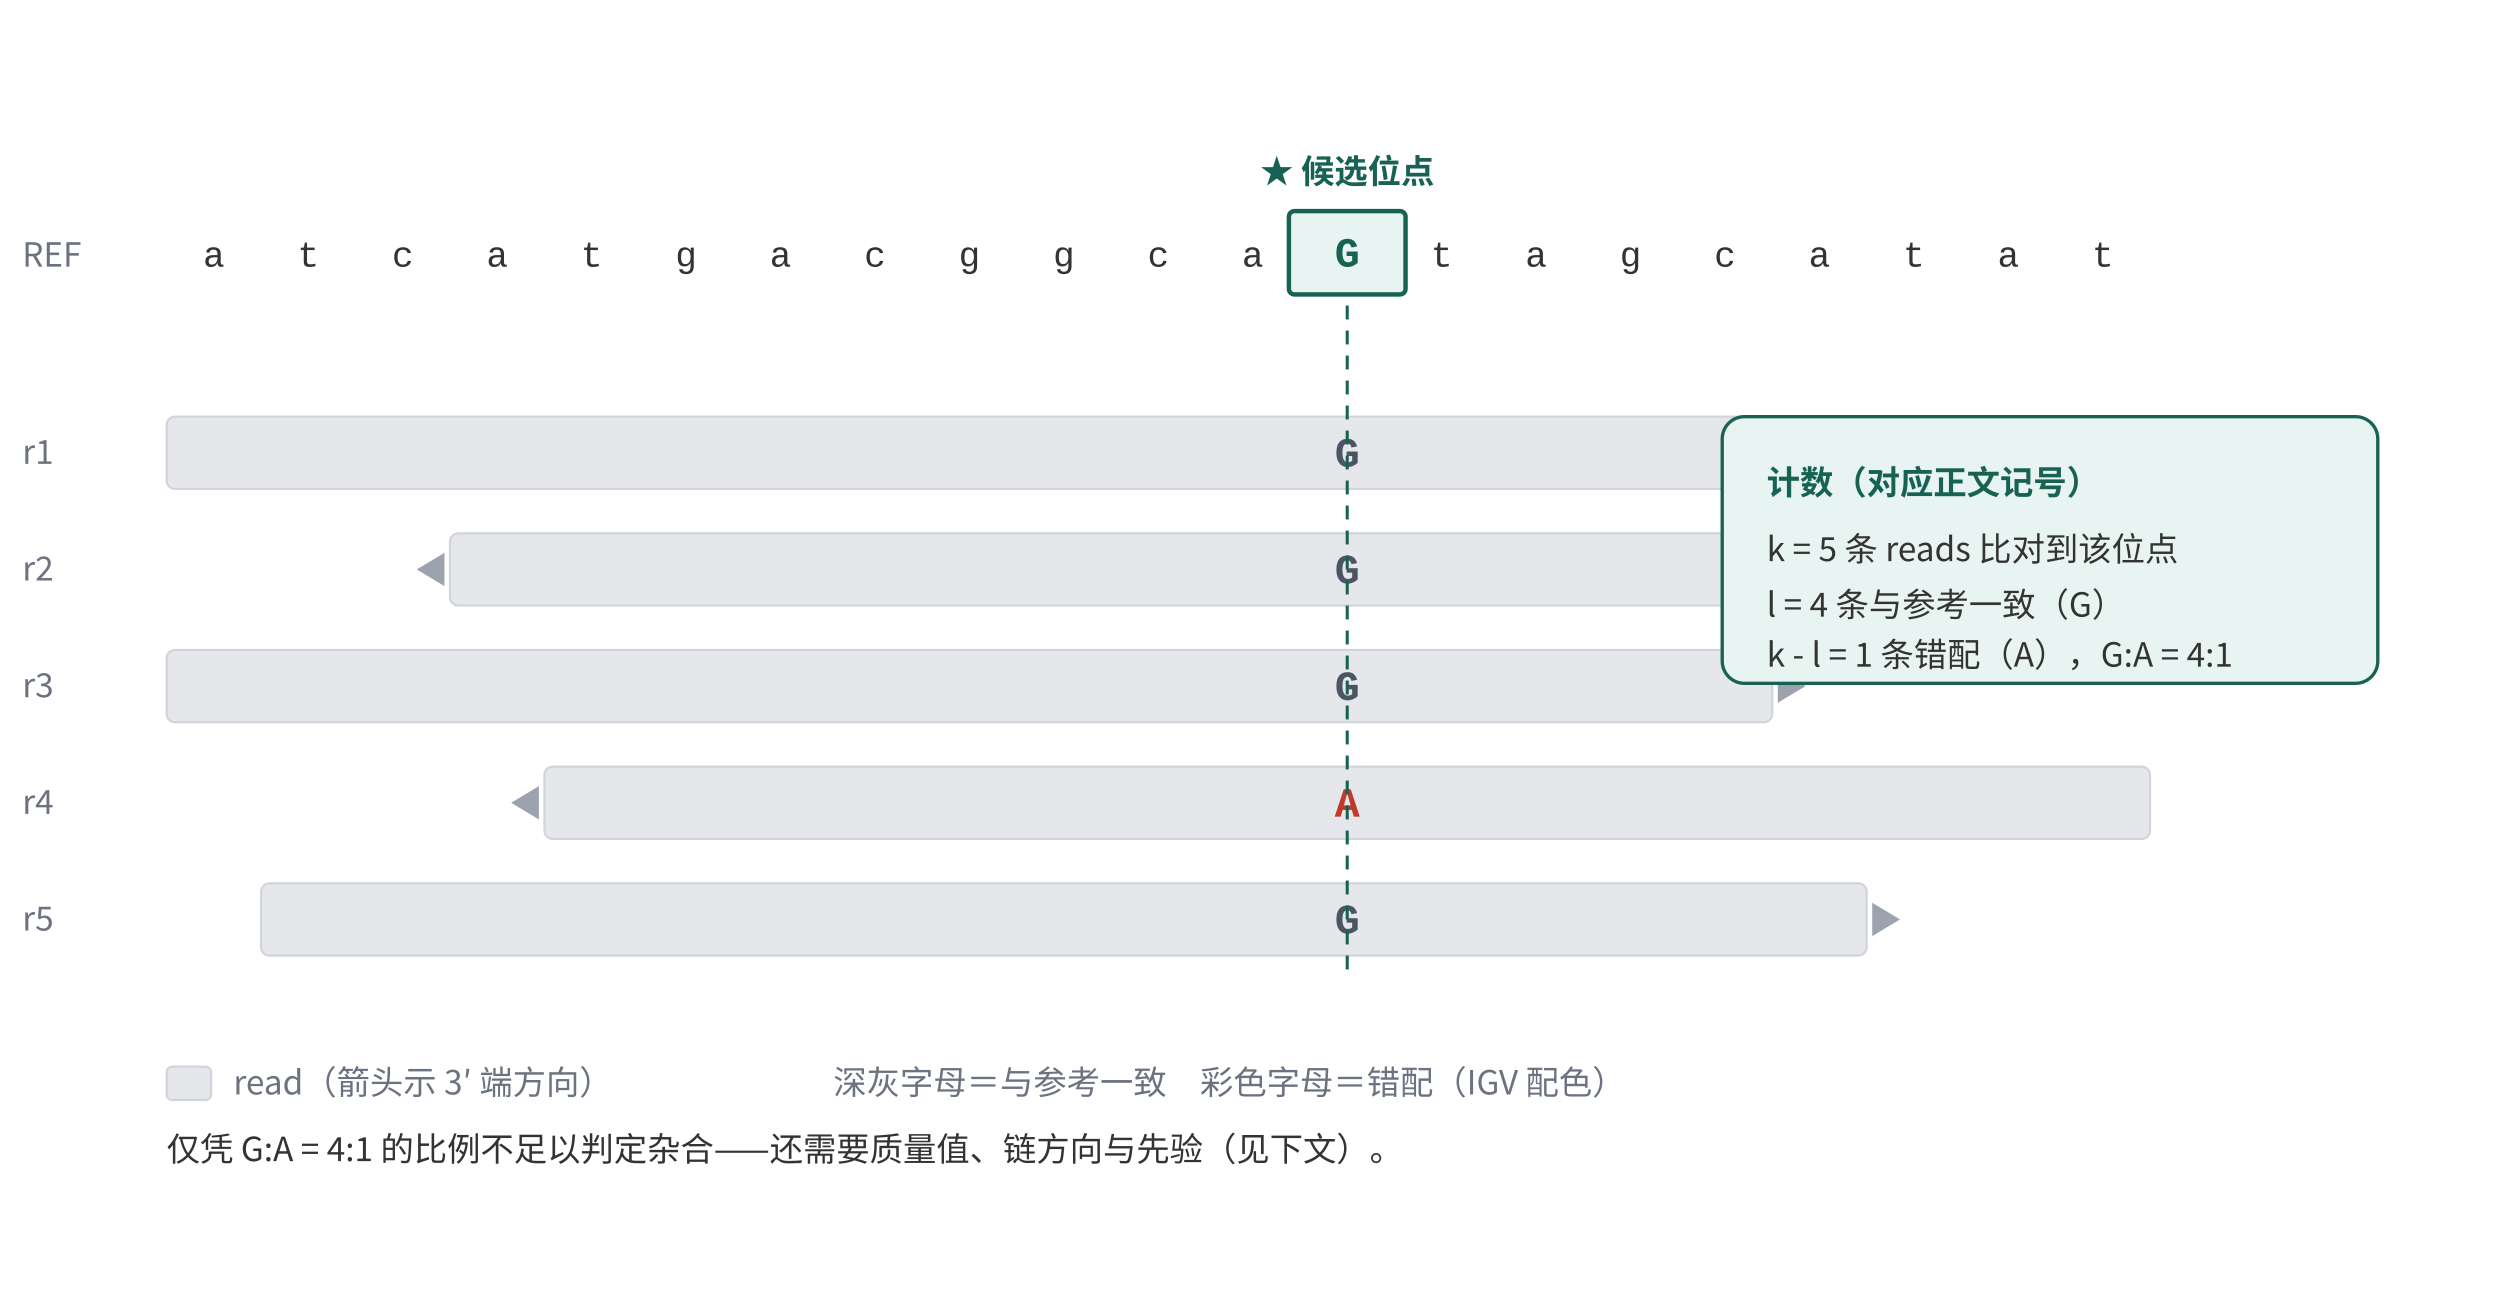
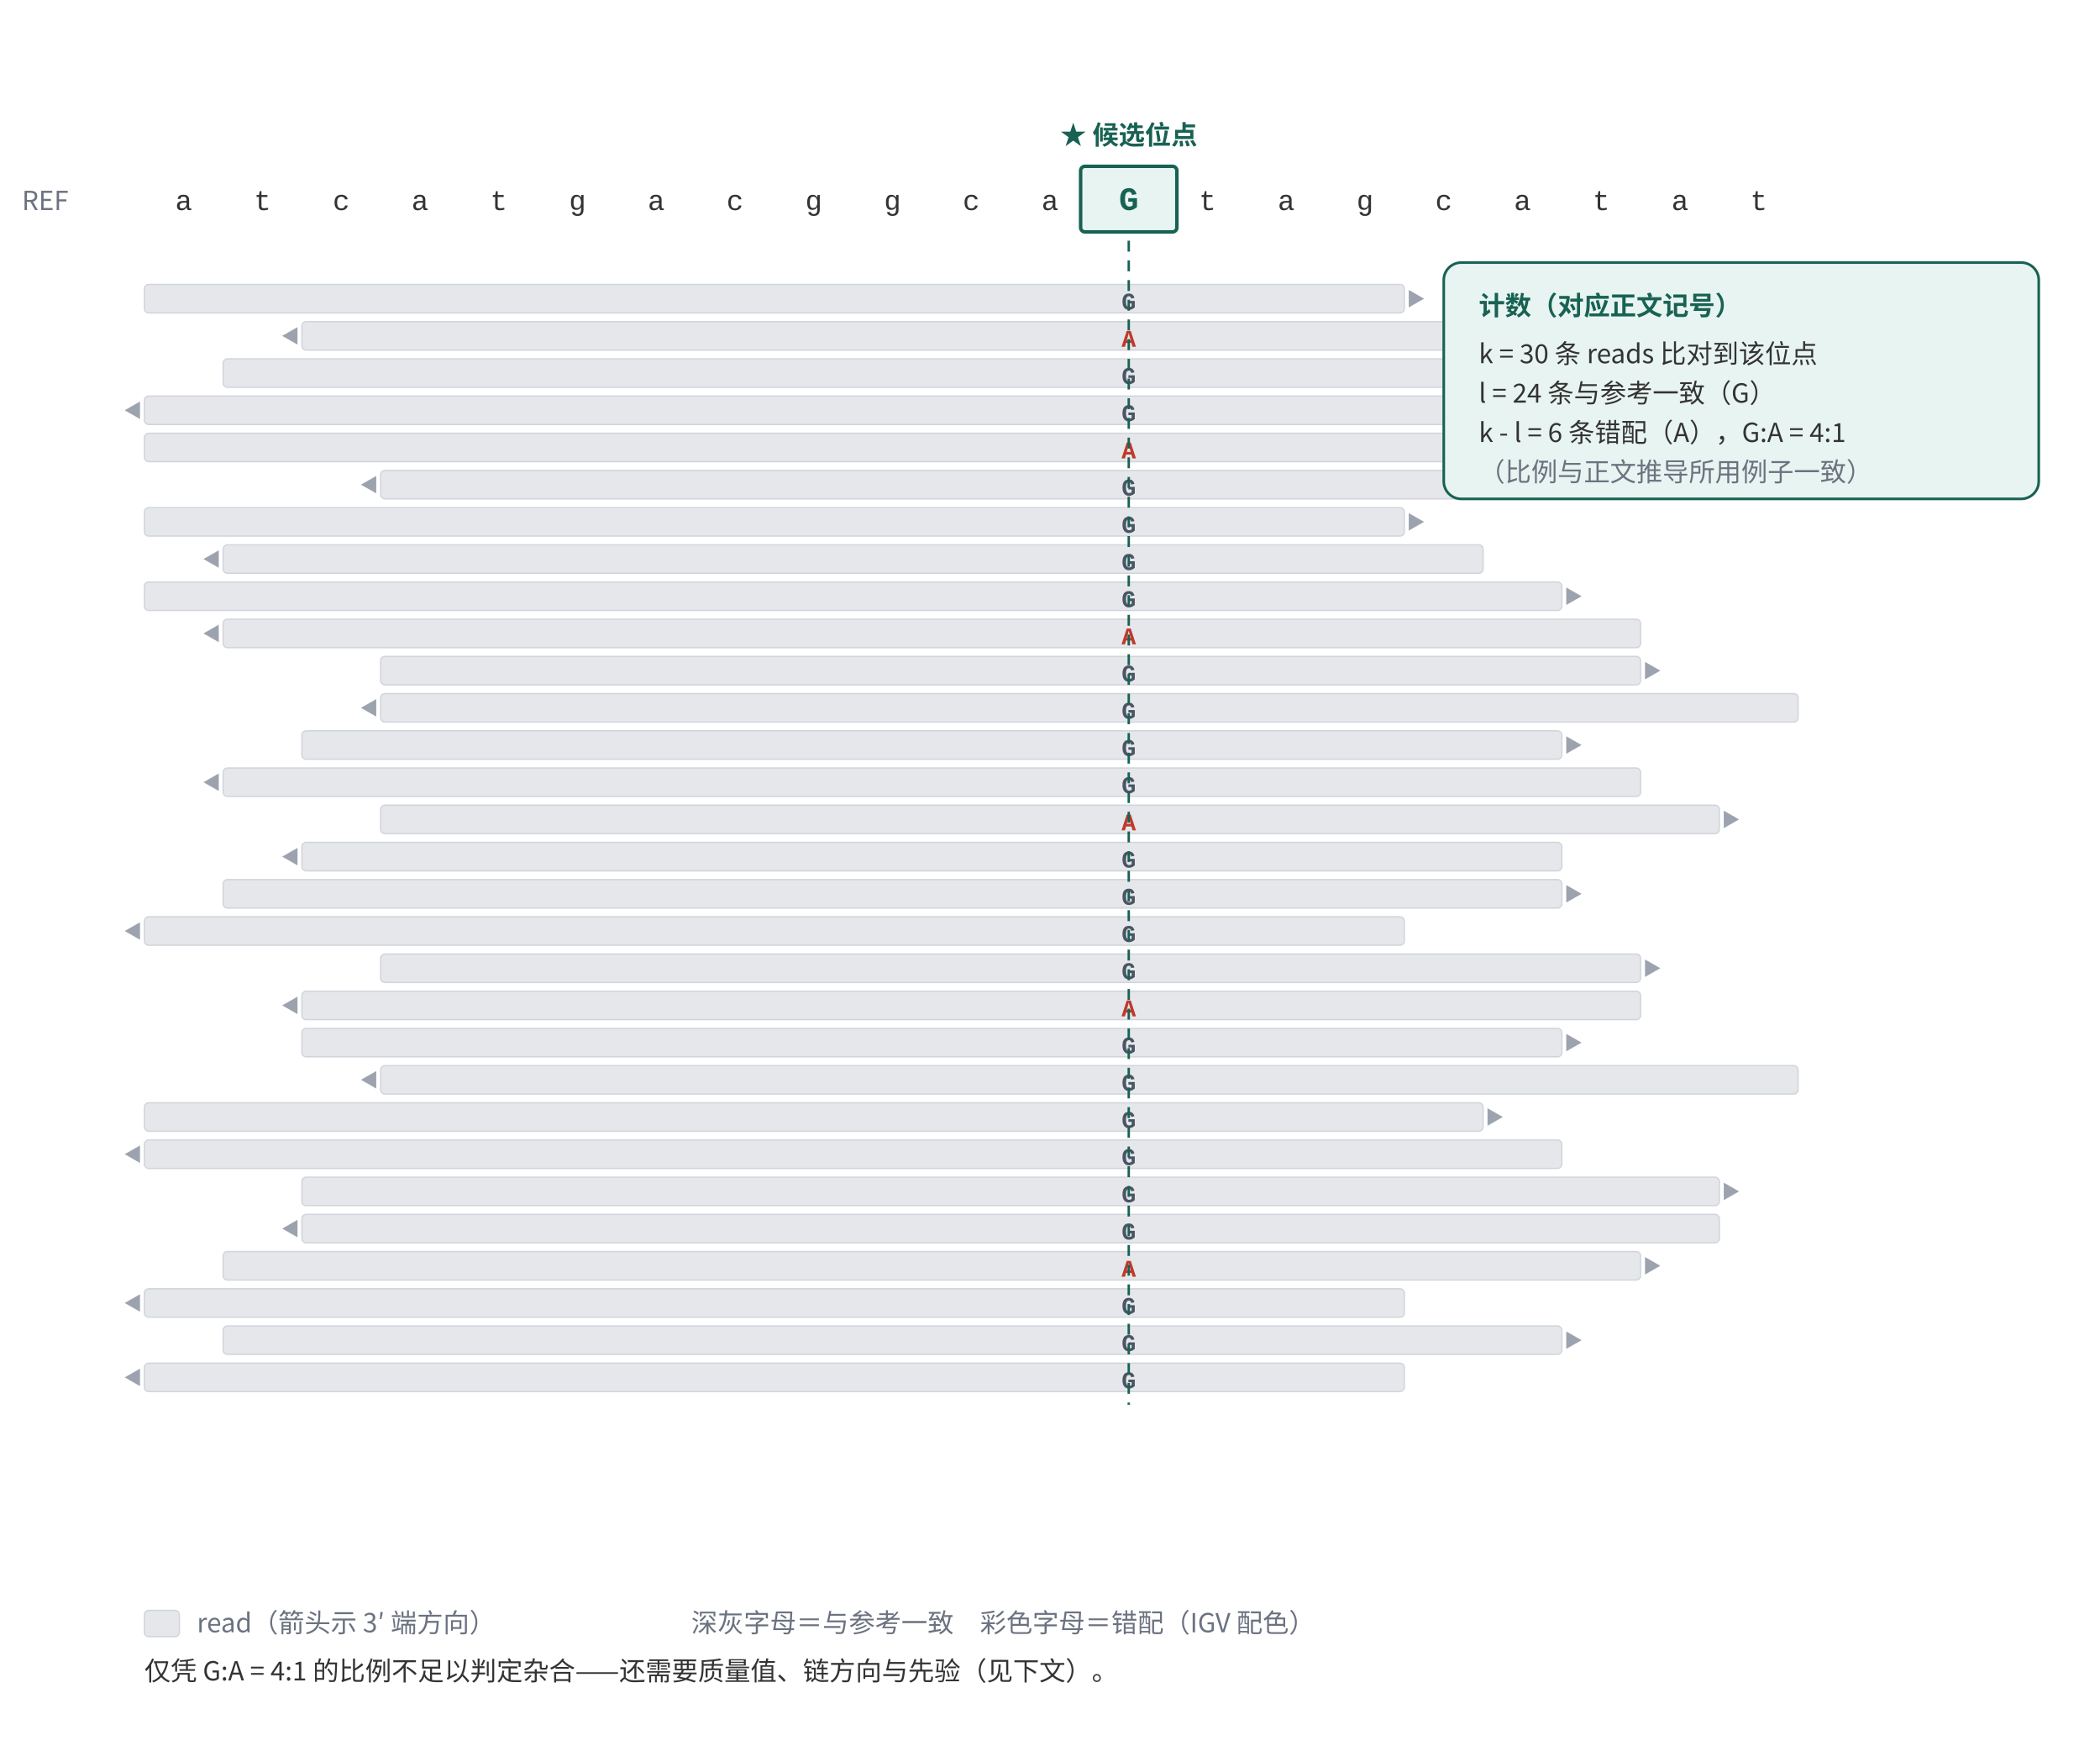
- <svg xmlns="http://www.w3.org/2000/svg" width="900" height="470" viewBox="0 0 900 470" role="img" aria-labelledby="t d">
-   <text x="77.0" y="96" font-family="ui-monospace, 'SFMono-Regular', Menlo, Consolas, 'Liberation Mono', monospace" font-size="13" fill="#333333" font-weight="normal" text-anchor="middle">a</text>
-   <text x="111.0" y="96" font-family="ui-monospace, 'SFMono-Regular', Menlo, Consolas, 'Liberation Mono', monospace" font-size="13" fill="#333333" font-weight="normal" text-anchor="middle">t</text>
-   <text x="145.0" y="96" font-family="ui-monospace, 'SFMono-Regular', Menlo, Consolas, 'Liberation Mono', monospace" font-size="13" fill="#333333" font-weight="normal" text-anchor="middle">c</text>
-   <text x="179.0" y="96" font-family="ui-monospace, 'SFMono-Regular', Menlo, Consolas, 'Liberation Mono', monospace" font-size="13" fill="#333333" font-weight="normal" text-anchor="middle">a</text>
-   <text x="213.0" y="96" font-family="ui-monospace, 'SFMono-Regular', Menlo, Consolas, 'Liberation Mono', monospace" font-size="13" fill="#333333" font-weight="normal" text-anchor="middle">t</text>
-   <text x="247.0" y="96" font-family="ui-monospace, 'SFMono-Regular', Menlo, Consolas, 'Liberation Mono', monospace" font-size="13" fill="#333333" font-weight="normal" text-anchor="middle">g</text>
-   <text x="281.0" y="96" font-family="ui-monospace, 'SFMono-Regular', Menlo, Consolas, 'Liberation Mono', monospace" font-size="13" fill="#333333" font-weight="normal" text-anchor="middle">a</text>
-   <text x="315.0" y="96" font-family="ui-monospace, 'SFMono-Regular', Menlo, Consolas, 'Liberation Mono', monospace" font-size="13" fill="#333333" font-weight="normal" text-anchor="middle">c</text>
-   <text x="349.0" y="96" font-family="ui-monospace, 'SFMono-Regular', Menlo, Consolas, 'Liberation Mono', monospace" font-size="13" fill="#333333" font-weight="normal" text-anchor="middle">g</text>
-   <text x="383.0" y="96" font-family="ui-monospace, 'SFMono-Regular', Menlo, Consolas, 'Liberation Mono', monospace" font-size="13" fill="#333333" font-weight="normal" text-anchor="middle">g</text>
-   <text x="417.0" y="96" font-family="ui-monospace, 'SFMono-Regular', Menlo, Consolas, 'Liberation Mono', monospace" font-size="13" fill="#333333" font-weight="normal" text-anchor="middle">c</text>
-   <text x="451.0" y="96" font-family="ui-monospace, 'SFMono-Regular', Menlo, Consolas, 'Liberation Mono', monospace" font-size="13" fill="#333333" font-weight="normal" text-anchor="middle">a</text>
-   <rect x="464" y="76" width="42" height="30" rx="2" fill="#e8f4f1" stroke="#186254" stroke-width="1.6" />
-   <text x="485.0" y="96" font-family="ui-monospace, 'SFMono-Regular', Menlo, Consolas, 'Liberation Mono', monospace" font-size="15" fill="#186254" font-weight="bold" text-anchor="middle">G</text>
-   <text x="519.0" y="96" font-family="ui-monospace, 'SFMono-Regular', Menlo, Consolas, 'Liberation Mono', monospace" font-size="13" fill="#333333" font-weight="normal" text-anchor="middle">t</text>
-   <text x="553.0" y="96" font-family="ui-monospace, 'SFMono-Regular', Menlo, Consolas, 'Liberation Mono', monospace" font-size="13" fill="#333333" font-weight="normal" text-anchor="middle">a</text>
-   <text x="587.0" y="96" font-family="ui-monospace, 'SFMono-Regular', Menlo, Consolas, 'Liberation Mono', monospace" font-size="13" fill="#333333" font-weight="normal" text-anchor="middle">g</text>
-   <text x="621.0" y="96" font-family="ui-monospace, 'SFMono-Regular', Menlo, Consolas, 'Liberation Mono', monospace" font-size="13" fill="#333333" font-weight="normal" text-anchor="middle">c</text>
-   <text x="655.0" y="96" font-family="ui-monospace, 'SFMono-Regular', Menlo, Consolas, 'Liberation Mono', monospace" font-size="13" fill="#333333" font-weight="normal" text-anchor="middle">a</text>
-   <text x="689.0" y="96" font-family="ui-monospace, 'SFMono-Regular', Menlo, Consolas, 'Liberation Mono', monospace" font-size="13" fill="#333333" font-weight="normal" text-anchor="middle">t</text>
-   <text x="723.0" y="96" font-family="ui-monospace, 'SFMono-Regular', Menlo, Consolas, 'Liberation Mono', monospace" font-size="13" fill="#333333" font-weight="normal" text-anchor="middle">a</text>
-   <text x="757.0" y="96" font-family="ui-monospace, 'SFMono-Regular', Menlo, Consolas, 'Liberation Mono', monospace" font-size="13" fill="#333333" font-weight="normal" text-anchor="middle">t</text>
-   <text x="8" y="96" font-family="'PingFang SC', 'Hiragino Sans GB', 'Microsoft YaHei', 'Noto Sans CJK SC', sans-serif" font-size="12" fill="#6b7280" font-weight="normal" text-anchor="start">REF</text>
-   <text x="485.0" y="66" font-family="'PingFang SC', 'Hiragino Sans GB', 'Microsoft YaHei', 'Noto Sans CJK SC', sans-serif" font-size="12" fill="#186254" font-weight="bold" text-anchor="middle">★ 候选位点</text>
-   <rect x="60" y="150" width="578" height="26" rx="3" fill="#e5e7eb" stroke="#d1d5db" stroke-width="0.8" />
-   <path d="M 640.0 157.0 L 650.0 163.0 L 640.0 169.0 Z" fill="#9ca3af" />
-   <text x="485.0" y="168.0" font-family="ui-monospace, 'SFMono-Regular', Menlo, Consolas, 'Liberation Mono', monospace" font-size="15" fill="#4b5563" font-weight="bold" text-anchor="middle">G</text>
-   <text x="8" y="167.0" font-family="'PingFang SC', 'Hiragino Sans GB', 'Microsoft YaHei', 'Noto Sans CJK SC', sans-serif" font-size="12" fill="#6b7280" font-weight="normal" text-anchor="start">r1</text>
-   <rect x="162" y="192" width="578" height="26" rx="3" fill="#e5e7eb" stroke="#d1d5db" stroke-width="0.8" />
-   <path d="M 160.0 199.0 L 150.0 205.0 L 160.0 211.0 Z" fill="#9ca3af" />
-   <text x="485.0" y="210.0" font-family="ui-monospace, 'SFMono-Regular', Menlo, Consolas, 'Liberation Mono', monospace" font-size="15" fill="#4b5563" font-weight="bold" text-anchor="middle">G</text>
-   <text x="8" y="209.0" font-family="'PingFang SC', 'Hiragino Sans GB', 'Microsoft YaHei', 'Noto Sans CJK SC', sans-serif" font-size="12" fill="#6b7280" font-weight="normal" text-anchor="start">r2</text>
-   <rect x="60" y="234" width="578" height="26" rx="3" fill="#e5e7eb" stroke="#d1d5db" stroke-width="0.8" />
-   <path d="M 640.0 241.0 L 650.0 247.0 L 640.0 253.0 Z" fill="#9ca3af" />
-   <text x="485.0" y="252.0" font-family="ui-monospace, 'SFMono-Regular', Menlo, Consolas, 'Liberation Mono', monospace" font-size="15" fill="#4b5563" font-weight="bold" text-anchor="middle">G</text>
-   <text x="8" y="251.0" font-family="'PingFang SC', 'Hiragino Sans GB', 'Microsoft YaHei', 'Noto Sans CJK SC', sans-serif" font-size="12" fill="#6b7280" font-weight="normal" text-anchor="start">r3</text>
-   <rect x="196" y="276" width="578" height="26" rx="3" fill="#e5e7eb" stroke="#d1d5db" stroke-width="0.8" />
-   <path d="M 194.0 283.0 L 184.0 289.0 L 194.0 295.0 Z" fill="#9ca3af" />
-   <text x="485.0" y="294.0" font-family="ui-monospace, 'SFMono-Regular', Menlo, Consolas, 'Liberation Mono', monospace" font-size="15" fill="#C0392B" font-weight="bold" text-anchor="middle">A</text>
-   <text x="8" y="293.0" font-family="'PingFang SC', 'Hiragino Sans GB', 'Microsoft YaHei', 'Noto Sans CJK SC', sans-serif" font-size="12" fill="#6b7280" font-weight="normal" text-anchor="start">r4</text>
-   <rect x="94" y="318" width="578" height="26" rx="3" fill="#e5e7eb" stroke="#d1d5db" stroke-width="0.8" />
-   <path d="M 674.0 325.0 L 684.0 331.0 L 674.0 337.0 Z" fill="#9ca3af" />
-   <text x="485.0" y="336.0" font-family="ui-monospace, 'SFMono-Regular', Menlo, Consolas, 'Liberation Mono', monospace" font-size="15" fill="#4b5563" font-weight="bold" text-anchor="middle">G</text>
-   <text x="8" y="335.0" font-family="'PingFang SC', 'Hiragino Sans GB', 'Microsoft YaHei', 'Noto Sans CJK SC', sans-serif" font-size="12" fill="#6b7280" font-weight="normal" text-anchor="start">r5</text>
-   <line x1="485.0" y1="110" x2="485.0" y2="352" stroke="#186254" stroke-width="1.1" stroke-dasharray="5,4" />
-   <rect x="620" y="150" width="236" height="96" rx="8" fill="#e8f4f1" stroke="#186254" stroke-width="1.2" />
-   <text x="636" y="178" font-family="'PingFang SC', 'Hiragino Sans GB', 'Microsoft YaHei', 'Noto Sans CJK SC', sans-serif" font-size="12" fill="#186254" font-weight="bold" text-anchor="start">计数（对应正文记号）</text>
-   <text x="636" y="202" font-family="'PingFang SC', 'Hiragino Sans GB', 'Microsoft YaHei', 'Noto Sans CJK SC', sans-serif" font-size="12" fill="#333333" font-weight="normal" text-anchor="start">k = 5 条 reads 比对到该位点</text>
-   <text x="636" y="222" font-family="'PingFang SC', 'Hiragino Sans GB', 'Microsoft YaHei', 'Noto Sans CJK SC', sans-serif" font-size="12" fill="#333333" font-weight="normal" text-anchor="start">l = 4 条与参考一致（G）</text>
-   <text x="636" y="240" font-family="'PingFang SC', 'Hiragino Sans GB', 'Microsoft YaHei', 'Noto Sans CJK SC', sans-serif" font-size="12" fill="#333333" font-weight="normal" text-anchor="start">k - l = 1 条错配（A），G:A = 4:1</text>
-   <rect x="60" y="384" width="16" height="12" rx="2" fill="#e5e7eb" stroke="#d1d5db" stroke-width="0.8" />
-   <text x="84" y="394" font-family="'PingFang SC', 'Hiragino Sans GB', 'Microsoft YaHei', 'Noto Sans CJK SC', sans-serif" font-size="12" fill="#6b7280" font-weight="normal" text-anchor="start">read（箭头示 3′ 端方向）</text>
-   <text x="300" y="394" font-family="'PingFang SC', 'Hiragino Sans GB', 'Microsoft YaHei', 'Noto Sans CJK SC', sans-serif" font-size="12" fill="#6b7280" font-weight="normal" text-anchor="start">深灰字母＝与参考一致　彩色字母＝错配（IGV 配色）</text>
-   <text x="60" y="418" font-family="'PingFang SC', 'Hiragino Sans GB', 'Microsoft YaHei', 'Noto Sans CJK SC', sans-serif" font-size="12" fill="#333333" font-weight="normal" text-anchor="start">仅凭 G:A = 4:1 的比例不足以判定杂合——还需要质量值、链方向与先验（见下文）。</text>
+ <svg xmlns="http://www.w3.org/2000/svg" width="960" height="800" viewBox="0 0 960 800" role="img" aria-labelledby="t d">
+   <text x="84.0" y="96" font-family="ui-monospace, 'SFMono-Regular', Menlo, Consolas, 'Liberation Mono', monospace" font-size="13" fill="#333333" font-weight="normal" text-anchor="middle">a</text>
+   <text x="120.0" y="96" font-family="ui-monospace, 'SFMono-Regular', Menlo, Consolas, 'Liberation Mono', monospace" font-size="13" fill="#333333" font-weight="normal" text-anchor="middle">t</text>
+   <text x="156.0" y="96" font-family="ui-monospace, 'SFMono-Regular', Menlo, Consolas, 'Liberation Mono', monospace" font-size="13" fill="#333333" font-weight="normal" text-anchor="middle">c</text>
+   <text x="192.0" y="96" font-family="ui-monospace, 'SFMono-Regular', Menlo, Consolas, 'Liberation Mono', monospace" font-size="13" fill="#333333" font-weight="normal" text-anchor="middle">a</text>
+   <text x="228.0" y="96" font-family="ui-monospace, 'SFMono-Regular', Menlo, Consolas, 'Liberation Mono', monospace" font-size="13" fill="#333333" font-weight="normal" text-anchor="middle">t</text>
+   <text x="264.0" y="96" font-family="ui-monospace, 'SFMono-Regular', Menlo, Consolas, 'Liberation Mono', monospace" font-size="13" fill="#333333" font-weight="normal" text-anchor="middle">g</text>
+   <text x="300.0" y="96" font-family="ui-monospace, 'SFMono-Regular', Menlo, Consolas, 'Liberation Mono', monospace" font-size="13" fill="#333333" font-weight="normal" text-anchor="middle">a</text>
+   <text x="336.0" y="96" font-family="ui-monospace, 'SFMono-Regular', Menlo, Consolas, 'Liberation Mono', monospace" font-size="13" fill="#333333" font-weight="normal" text-anchor="middle">c</text>
+   <text x="372.0" y="96" font-family="ui-monospace, 'SFMono-Regular', Menlo, Consolas, 'Liberation Mono', monospace" font-size="13" fill="#333333" font-weight="normal" text-anchor="middle">g</text>
+   <text x="408.0" y="96" font-family="ui-monospace, 'SFMono-Regular', Menlo, Consolas, 'Liberation Mono', monospace" font-size="13" fill="#333333" font-weight="normal" text-anchor="middle">g</text>
+   <text x="444.0" y="96" font-family="ui-monospace, 'SFMono-Regular', Menlo, Consolas, 'Liberation Mono', monospace" font-size="13" fill="#333333" font-weight="normal" text-anchor="middle">c</text>
+   <text x="480.0" y="96" font-family="ui-monospace, 'SFMono-Regular', Menlo, Consolas, 'Liberation Mono', monospace" font-size="13" fill="#333333" font-weight="normal" text-anchor="middle">a</text>
+   <rect x="494" y="76" width="44" height="30" rx="2" fill="#e8f4f1" stroke="#186254" stroke-width="1.6" />
+   <text x="516.0" y="96" font-family="ui-monospace, 'SFMono-Regular', Menlo, Consolas, 'Liberation Mono', monospace" font-size="15" fill="#186254" font-weight="bold" text-anchor="middle">G</text>
+   <text x="552.0" y="96" font-family="ui-monospace, 'SFMono-Regular', Menlo, Consolas, 'Liberation Mono', monospace" font-size="13" fill="#333333" font-weight="normal" text-anchor="middle">t</text>
+   <text x="588.0" y="96" font-family="ui-monospace, 'SFMono-Regular', Menlo, Consolas, 'Liberation Mono', monospace" font-size="13" fill="#333333" font-weight="normal" text-anchor="middle">a</text>
+   <text x="624.0" y="96" font-family="ui-monospace, 'SFMono-Regular', Menlo, Consolas, 'Liberation Mono', monospace" font-size="13" fill="#333333" font-weight="normal" text-anchor="middle">g</text>
+   <text x="660.0" y="96" font-family="ui-monospace, 'SFMono-Regular', Menlo, Consolas, 'Liberation Mono', monospace" font-size="13" fill="#333333" font-weight="normal" text-anchor="middle">c</text>
+   <text x="696.0" y="96" font-family="ui-monospace, 'SFMono-Regular', Menlo, Consolas, 'Liberation Mono', monospace" font-size="13" fill="#333333" font-weight="normal" text-anchor="middle">a</text>
+   <text x="732.0" y="96" font-family="ui-monospace, 'SFMono-Regular', Menlo, Consolas, 'Liberation Mono', monospace" font-size="13" fill="#333333" font-weight="normal" text-anchor="middle">t</text>
+   <text x="768.0" y="96" font-family="ui-monospace, 'SFMono-Regular', Menlo, Consolas, 'Liberation Mono', monospace" font-size="13" fill="#333333" font-weight="normal" text-anchor="middle">a</text>
+   <text x="804.0" y="96" font-family="ui-monospace, 'SFMono-Regular', Menlo, Consolas, 'Liberation Mono', monospace" font-size="13" fill="#333333" font-weight="normal" text-anchor="middle">t</text>
+   <text x="10" y="96" font-family="'PingFang SC', 'Hiragino Sans GB', 'Microsoft YaHei', 'Noto Sans CJK SC', sans-serif" font-size="12" fill="#6b7280" font-weight="normal" text-anchor="start">REF</text>
+   <text x="516.0" y="66" font-family="'PingFang SC', 'Hiragino Sans GB', 'Microsoft YaHei', 'Noto Sans CJK SC', sans-serif" font-size="12" fill="#186254" font-weight="bold" text-anchor="middle">★ 候选位点</text>
+   <rect x="66" y="130" width="576" height="13" rx="2" fill="#e5e7eb" stroke="#d1d5db" stroke-width="0.6" />
+   <path d="M 644.0 132.5 L 651.0 136.5 L 644.0 140.5 Z" fill="#9ca3af" />
+   <text x="516.0" y="141.5" font-family="ui-monospace, 'SFMono-Regular', Menlo, Consolas, 'Liberation Mono', monospace" font-size="11" fill="#4b5563" font-weight="bold" text-anchor="middle">G</text>
+   <rect x="138" y="147" width="576" height="13" rx="2" fill="#e5e7eb" stroke="#d1d5db" stroke-width="0.6" />
+   <path d="M 136.0 149.5 L 129.0 153.5 L 136.0 157.5 Z" fill="#9ca3af" />
+   <text x="516.0" y="158.5" font-family="ui-monospace, 'SFMono-Regular', Menlo, Consolas, 'Liberation Mono', monospace" font-size="11" fill="#C0392B" font-weight="bold" text-anchor="middle">A</text>
+   <rect x="102" y="164" width="576" height="13" rx="2" fill="#e5e7eb" stroke="#d1d5db" stroke-width="0.6" />
+   <path d="M 680.0 166.5 L 687.0 170.5 L 680.0 174.5 Z" fill="#9ca3af" />
+   <text x="516.0" y="175.5" font-family="ui-monospace, 'SFMono-Regular', Menlo, Consolas, 'Liberation Mono', monospace" font-size="11" fill="#4b5563" font-weight="bold" text-anchor="middle">G</text>
+   <rect x="66" y="181" width="648" height="13" rx="2" fill="#e5e7eb" stroke="#d1d5db" stroke-width="0.6" />
+   <path d="M 64.0 183.5 L 57.0 187.5 L 64.0 191.5 Z" fill="#9ca3af" />
+   <text x="516.0" y="192.5" font-family="ui-monospace, 'SFMono-Regular', Menlo, Consolas, 'Liberation Mono', monospace" font-size="11" fill="#4b5563" font-weight="bold" text-anchor="middle">G</text>
+   <rect x="66" y="198" width="648" height="13" rx="2" fill="#e5e7eb" stroke="#d1d5db" stroke-width="0.6" />
+   <path d="M 716.0 200.5 L 723.0 204.5 L 716.0 208.5 Z" fill="#9ca3af" />
+   <text x="516.0" y="209.5" font-family="ui-monospace, 'SFMono-Regular', Menlo, Consolas, 'Liberation Mono', monospace" font-size="11" fill="#C0392B" font-weight="bold" text-anchor="middle">A</text>
+   <rect x="174" y="215" width="576" height="13" rx="2" fill="#e5e7eb" stroke="#d1d5db" stroke-width="0.6" />
+   <path d="M 172.0 217.5 L 165.0 221.5 L 172.0 225.5 Z" fill="#9ca3af" />
+   <text x="516.0" y="226.5" font-family="ui-monospace, 'SFMono-Regular', Menlo, Consolas, 'Liberation Mono', monospace" font-size="11" fill="#4b5563" font-weight="bold" text-anchor="middle">G</text>
+   <rect x="66" y="232" width="576" height="13" rx="2" fill="#e5e7eb" stroke="#d1d5db" stroke-width="0.6" />
+   <path d="M 644.0 234.5 L 651.0 238.5 L 644.0 242.5 Z" fill="#9ca3af" />
+   <text x="516.0" y="243.5" font-family="ui-monospace, 'SFMono-Regular', Menlo, Consolas, 'Liberation Mono', monospace" font-size="11" fill="#4b5563" font-weight="bold" text-anchor="middle">G</text>
+   <rect x="102" y="249" width="576" height="13" rx="2" fill="#e5e7eb" stroke="#d1d5db" stroke-width="0.6" />
+   <path d="M 100.0 251.5 L 93.0 255.5 L 100.0 259.5 Z" fill="#9ca3af" />
+   <text x="516.0" y="260.5" font-family="ui-monospace, 'SFMono-Regular', Menlo, Consolas, 'Liberation Mono', monospace" font-size="11" fill="#4b5563" font-weight="bold" text-anchor="middle">G</text>
+   <rect x="66" y="266" width="648" height="13" rx="2" fill="#e5e7eb" stroke="#d1d5db" stroke-width="0.6" />
+   <path d="M 716.0 268.5 L 723.0 272.5 L 716.0 276.5 Z" fill="#9ca3af" />
+   <text x="516.0" y="277.5" font-family="ui-monospace, 'SFMono-Regular', Menlo, Consolas, 'Liberation Mono', monospace" font-size="11" fill="#4b5563" font-weight="bold" text-anchor="middle">G</text>
+   <rect x="102" y="283" width="648" height="13" rx="2" fill="#e5e7eb" stroke="#d1d5db" stroke-width="0.6" />
+   <path d="M 100.0 285.5 L 93.0 289.5 L 100.0 293.5 Z" fill="#9ca3af" />
+   <text x="516.0" y="294.5" font-family="ui-monospace, 'SFMono-Regular', Menlo, Consolas, 'Liberation Mono', monospace" font-size="11" fill="#C0392B" font-weight="bold" text-anchor="middle">A</text>
+   <rect x="174" y="300" width="576" height="13" rx="2" fill="#e5e7eb" stroke="#d1d5db" stroke-width="0.6" />
+   <path d="M 752.0 302.5 L 759.0 306.5 L 752.0 310.5 Z" fill="#9ca3af" />
+   <text x="516.0" y="311.5" font-family="ui-monospace, 'SFMono-Regular', Menlo, Consolas, 'Liberation Mono', monospace" font-size="11" fill="#4b5563" font-weight="bold" text-anchor="middle">G</text>
+   <rect x="174" y="317" width="648" height="13" rx="2" fill="#e5e7eb" stroke="#d1d5db" stroke-width="0.6" />
+   <path d="M 172.0 319.5 L 165.0 323.5 L 172.0 327.5 Z" fill="#9ca3af" />
+   <text x="516.0" y="328.5" font-family="ui-monospace, 'SFMono-Regular', Menlo, Consolas, 'Liberation Mono', monospace" font-size="11" fill="#4b5563" font-weight="bold" text-anchor="middle">G</text>
+   <rect x="138" y="334" width="576" height="13" rx="2" fill="#e5e7eb" stroke="#d1d5db" stroke-width="0.6" />
+   <path d="M 716.0 336.5 L 723.0 340.5 L 716.0 344.5 Z" fill="#9ca3af" />
+   <text x="516.0" y="345.5" font-family="ui-monospace, 'SFMono-Regular', Menlo, Consolas, 'Liberation Mono', monospace" font-size="11" fill="#4b5563" font-weight="bold" text-anchor="middle">G</text>
+   <rect x="102" y="351" width="648" height="13" rx="2" fill="#e5e7eb" stroke="#d1d5db" stroke-width="0.6" />
+   <path d="M 100.0 353.5 L 93.0 357.5 L 100.0 361.5 Z" fill="#9ca3af" />
+   <text x="516.0" y="362.5" font-family="ui-monospace, 'SFMono-Regular', Menlo, Consolas, 'Liberation Mono', monospace" font-size="11" fill="#4b5563" font-weight="bold" text-anchor="middle">G</text>
+   <rect x="174" y="368" width="612" height="13" rx="2" fill="#e5e7eb" stroke="#d1d5db" stroke-width="0.6" />
+   <path d="M 788.0 370.5 L 795.0 374.5 L 788.0 378.5 Z" fill="#9ca3af" />
+   <text x="516.0" y="379.5" font-family="ui-monospace, 'SFMono-Regular', Menlo, Consolas, 'Liberation Mono', monospace" font-size="11" fill="#C0392B" font-weight="bold" text-anchor="middle">A</text>
+   <rect x="138" y="385" width="576" height="13" rx="2" fill="#e5e7eb" stroke="#d1d5db" stroke-width="0.6" />
+   <path d="M 136.0 387.5 L 129.0 391.5 L 136.0 395.5 Z" fill="#9ca3af" />
+   <text x="516.0" y="396.5" font-family="ui-monospace, 'SFMono-Regular', Menlo, Consolas, 'Liberation Mono', monospace" font-size="11" fill="#4b5563" font-weight="bold" text-anchor="middle">G</text>
+   <rect x="102" y="402" width="612" height="13" rx="2" fill="#e5e7eb" stroke="#d1d5db" stroke-width="0.6" />
+   <path d="M 716.0 404.5 L 723.0 408.5 L 716.0 412.5 Z" fill="#9ca3af" />
+   <text x="516.0" y="413.5" font-family="ui-monospace, 'SFMono-Regular', Menlo, Consolas, 'Liberation Mono', monospace" font-size="11" fill="#4b5563" font-weight="bold" text-anchor="middle">G</text>
+   <rect x="66" y="419" width="576" height="13" rx="2" fill="#e5e7eb" stroke="#d1d5db" stroke-width="0.6" />
+   <path d="M 64.0 421.5 L 57.0 425.5 L 64.0 429.5 Z" fill="#9ca3af" />
+   <text x="516.0" y="430.5" font-family="ui-monospace, 'SFMono-Regular', Menlo, Consolas, 'Liberation Mono', monospace" font-size="11" fill="#4b5563" font-weight="bold" text-anchor="middle">G</text>
+   <rect x="174" y="436" width="576" height="13" rx="2" fill="#e5e7eb" stroke="#d1d5db" stroke-width="0.6" />
+   <path d="M 752.0 438.5 L 759.0 442.5 L 752.0 446.5 Z" fill="#9ca3af" />
+   <text x="516.0" y="447.5" font-family="ui-monospace, 'SFMono-Regular', Menlo, Consolas, 'Liberation Mono', monospace" font-size="11" fill="#4b5563" font-weight="bold" text-anchor="middle">G</text>
+   <rect x="138" y="453" width="612" height="13" rx="2" fill="#e5e7eb" stroke="#d1d5db" stroke-width="0.6" />
+   <path d="M 136.0 455.5 L 129.0 459.5 L 136.0 463.5 Z" fill="#9ca3af" />
+   <text x="516.0" y="464.5" font-family="ui-monospace, 'SFMono-Regular', Menlo, Consolas, 'Liberation Mono', monospace" font-size="11" fill="#C0392B" font-weight="bold" text-anchor="middle">A</text>
+   <rect x="138" y="470" width="576" height="13" rx="2" fill="#e5e7eb" stroke="#d1d5db" stroke-width="0.6" />
+   <path d="M 716.0 472.5 L 723.0 476.5 L 716.0 480.5 Z" fill="#9ca3af" />
+   <text x="516.0" y="481.5" font-family="ui-monospace, 'SFMono-Regular', Menlo, Consolas, 'Liberation Mono', monospace" font-size="11" fill="#4b5563" font-weight="bold" text-anchor="middle">G</text>
+   <rect x="174" y="487" width="648" height="13" rx="2" fill="#e5e7eb" stroke="#d1d5db" stroke-width="0.6" />
+   <path d="M 172.0 489.5 L 165.0 493.5 L 172.0 497.5 Z" fill="#9ca3af" />
+   <text x="516.0" y="498.5" font-family="ui-monospace, 'SFMono-Regular', Menlo, Consolas, 'Liberation Mono', monospace" font-size="11" fill="#4b5563" font-weight="bold" text-anchor="middle">G</text>
+   <rect x="66" y="504" width="612" height="13" rx="2" fill="#e5e7eb" stroke="#d1d5db" stroke-width="0.6" />
+   <path d="M 680.0 506.5 L 687.0 510.5 L 680.0 514.5 Z" fill="#9ca3af" />
+   <text x="516.0" y="515.5" font-family="ui-monospace, 'SFMono-Regular', Menlo, Consolas, 'Liberation Mono', monospace" font-size="11" fill="#4b5563" font-weight="bold" text-anchor="middle">G</text>
+   <rect x="66" y="521" width="648" height="13" rx="2" fill="#e5e7eb" stroke="#d1d5db" stroke-width="0.6" />
+   <path d="M 64.0 523.5 L 57.0 527.5 L 64.0 531.5 Z" fill="#9ca3af" />
+   <text x="516.0" y="532.5" font-family="ui-monospace, 'SFMono-Regular', Menlo, Consolas, 'Liberation Mono', monospace" font-size="11" fill="#4b5563" font-weight="bold" text-anchor="middle">G</text>
+   <rect x="138" y="538" width="648" height="13" rx="2" fill="#e5e7eb" stroke="#d1d5db" stroke-width="0.6" />
+   <path d="M 788.0 540.5 L 795.0 544.5 L 788.0 548.5 Z" fill="#9ca3af" />
+   <text x="516.0" y="549.5" font-family="ui-monospace, 'SFMono-Regular', Menlo, Consolas, 'Liberation Mono', monospace" font-size="11" fill="#4b5563" font-weight="bold" text-anchor="middle">G</text>
+   <rect x="138" y="555" width="648" height="13" rx="2" fill="#e5e7eb" stroke="#d1d5db" stroke-width="0.6" />
+   <path d="M 136.0 557.5 L 129.0 561.5 L 136.0 565.5 Z" fill="#9ca3af" />
+   <text x="516.0" y="566.5" font-family="ui-monospace, 'SFMono-Regular', Menlo, Consolas, 'Liberation Mono', monospace" font-size="11" fill="#4b5563" font-weight="bold" text-anchor="middle">G</text>
+   <rect x="102" y="572" width="648" height="13" rx="2" fill="#e5e7eb" stroke="#d1d5db" stroke-width="0.6" />
+   <path d="M 752.0 574.5 L 759.0 578.5 L 752.0 582.5 Z" fill="#9ca3af" />
+   <text x="516.0" y="583.5" font-family="ui-monospace, 'SFMono-Regular', Menlo, Consolas, 'Liberation Mono', monospace" font-size="11" fill="#C0392B" font-weight="bold" text-anchor="middle">A</text>
+   <rect x="66" y="589" width="576" height="13" rx="2" fill="#e5e7eb" stroke="#d1d5db" stroke-width="0.6" />
+   <path d="M 64.0 591.5 L 57.0 595.5 L 64.0 599.5 Z" fill="#9ca3af" />
+   <text x="516.0" y="600.5" font-family="ui-monospace, 'SFMono-Regular', Menlo, Consolas, 'Liberation Mono', monospace" font-size="11" fill="#4b5563" font-weight="bold" text-anchor="middle">G</text>
+   <rect x="102" y="606" width="612" height="13" rx="2" fill="#e5e7eb" stroke="#d1d5db" stroke-width="0.6" />
+   <path d="M 716.0 608.5 L 723.0 612.5 L 716.0 616.5 Z" fill="#9ca3af" />
+   <text x="516.0" y="617.5" font-family="ui-monospace, 'SFMono-Regular', Menlo, Consolas, 'Liberation Mono', monospace" font-size="11" fill="#4b5563" font-weight="bold" text-anchor="middle">G</text>
+   <rect x="66" y="623" width="576" height="13" rx="2" fill="#e5e7eb" stroke="#d1d5db" stroke-width="0.6" />
+   <path d="M 64.0 625.5 L 57.0 629.5 L 64.0 633.5 Z" fill="#9ca3af" />
+   <text x="516.0" y="634.5" font-family="ui-monospace, 'SFMono-Regular', Menlo, Consolas, 'Liberation Mono', monospace" font-size="11" fill="#4b5563" font-weight="bold" text-anchor="middle">G</text>
+   <line x1="516.0" y1="110" x2="516.0" y2="642" stroke="#186254" stroke-width="1.1" stroke-dasharray="5,4" />
+   <rect x="660" y="120" width="272" height="108" rx="8" fill="#e8f4f1" stroke="#186254" stroke-width="1.2" />
+   <text x="676" y="144" font-family="'PingFang SC', 'Hiragino Sans GB', 'Microsoft YaHei', 'Noto Sans CJK SC', sans-serif" font-size="12" fill="#186254" font-weight="bold" text-anchor="start">计数（对应正文记号）</text>
+   <text x="676" y="166" font-family="'PingFang SC', 'Hiragino Sans GB', 'Microsoft YaHei', 'Noto Sans CJK SC', sans-serif" font-size="12" fill="#333333" font-weight="normal" text-anchor="start">k = 30 条 reads 比对到该位点</text>
+   <text x="676" y="184" font-family="'PingFang SC', 'Hiragino Sans GB', 'Microsoft YaHei', 'Noto Sans CJK SC', sans-serif" font-size="12" fill="#333333" font-weight="normal" text-anchor="start">l = 24 条与参考一致（G）</text>
+   <text x="676" y="202" font-family="'PingFang SC', 'Hiragino Sans GB', 'Microsoft YaHei', 'Noto Sans CJK SC', sans-serif" font-size="12" fill="#333333" font-weight="normal" text-anchor="start">k - l = 6 条错配（A），G:A = 4:1</text>
+   <text x="676" y="220" font-family="'PingFang SC', 'Hiragino Sans GB', 'Microsoft YaHei', 'Noto Sans CJK SC', sans-serif" font-size="12" fill="#6b7280" font-weight="normal" text-anchor="start">（比例与正文推导所用例子一致）</text>
+   <rect x="66" y="736" width="16" height="12" rx="2" fill="#e5e7eb" stroke="#d1d5db" stroke-width="0.6" />
+   <text x="90" y="746" font-family="'PingFang SC', 'Hiragino Sans GB', 'Microsoft YaHei', 'Noto Sans CJK SC', sans-serif" font-size="12" fill="#6b7280" font-weight="normal" text-anchor="start">read（箭头示 3′ 端方向）</text>
+   <text x="316" y="746" font-family="'PingFang SC', 'Hiragino Sans GB', 'Microsoft YaHei', 'Noto Sans CJK SC', sans-serif" font-size="12" fill="#6b7280" font-weight="normal" text-anchor="start">深灰字母＝与参考一致　彩色字母＝错配（IGV 配色）</text>
+   <text x="66" y="768" font-family="'PingFang SC', 'Hiragino Sans GB', 'Microsoft YaHei', 'Noto Sans CJK SC', sans-serif" font-size="12" fill="#333333" font-weight="normal" text-anchor="start">仅凭 G:A = 4:1 的比例不足以判定杂合——还需要质量值、链方向与先验（见下文）。</text>
</svg>
